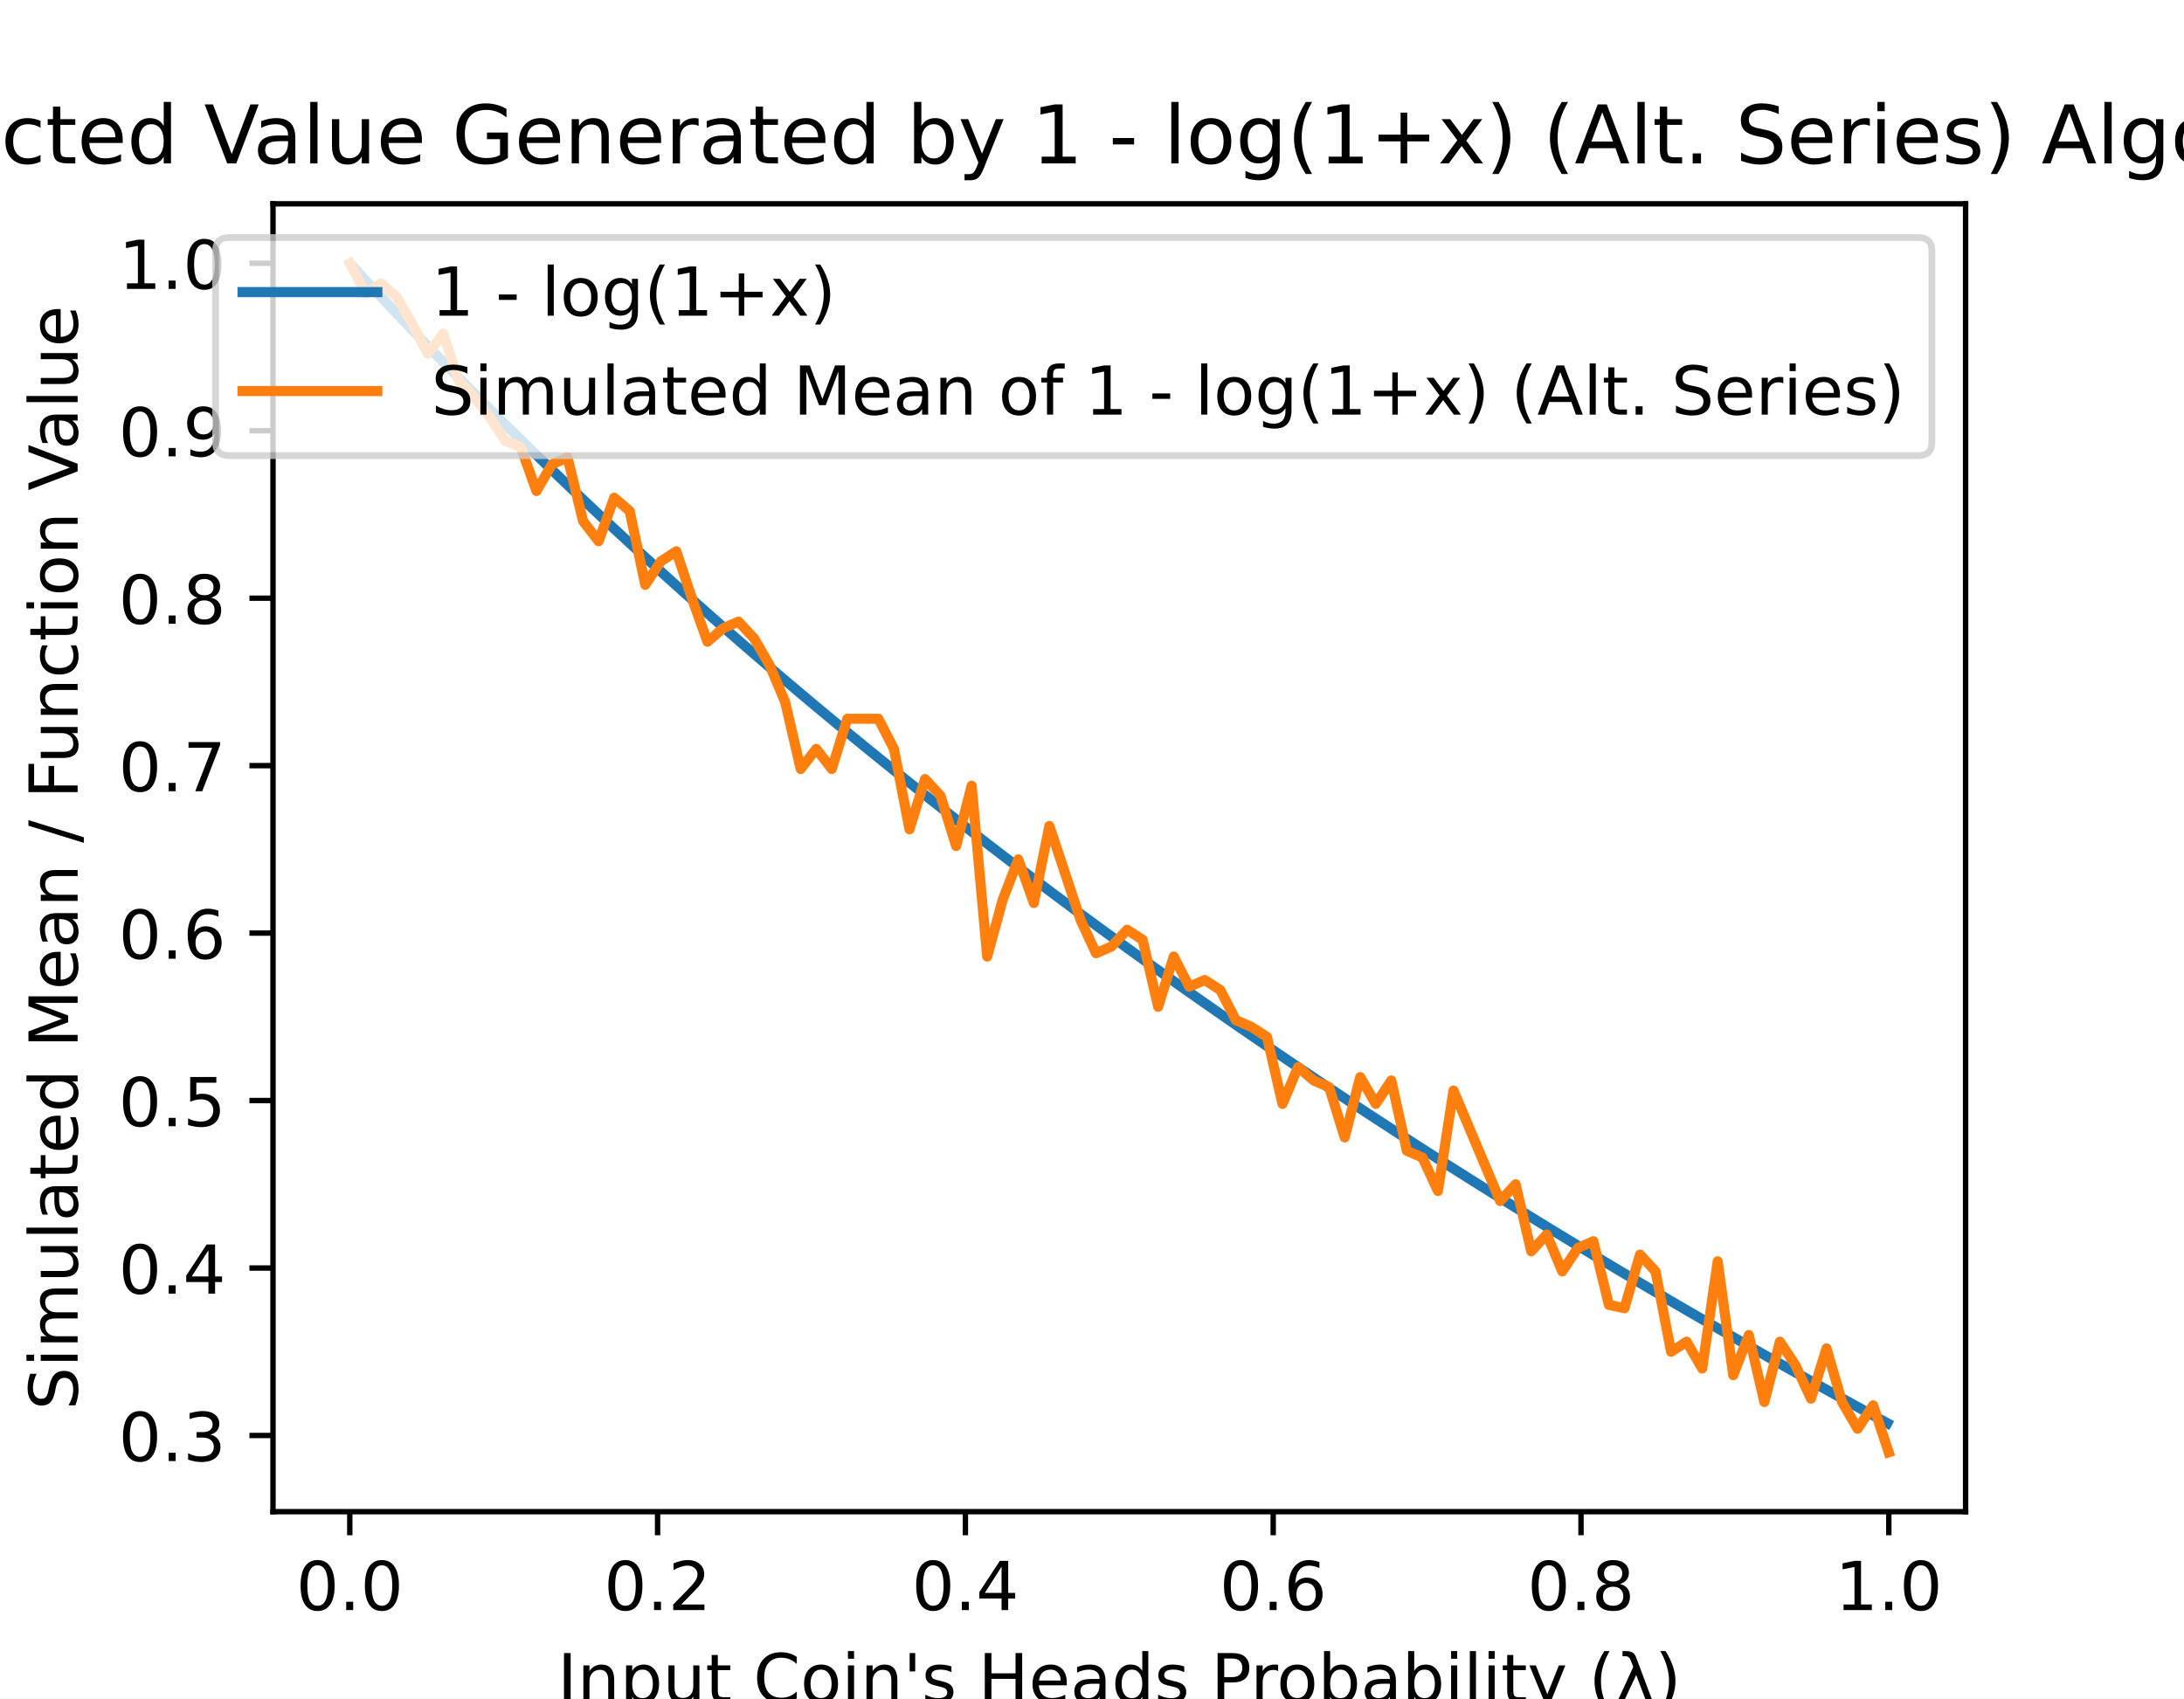
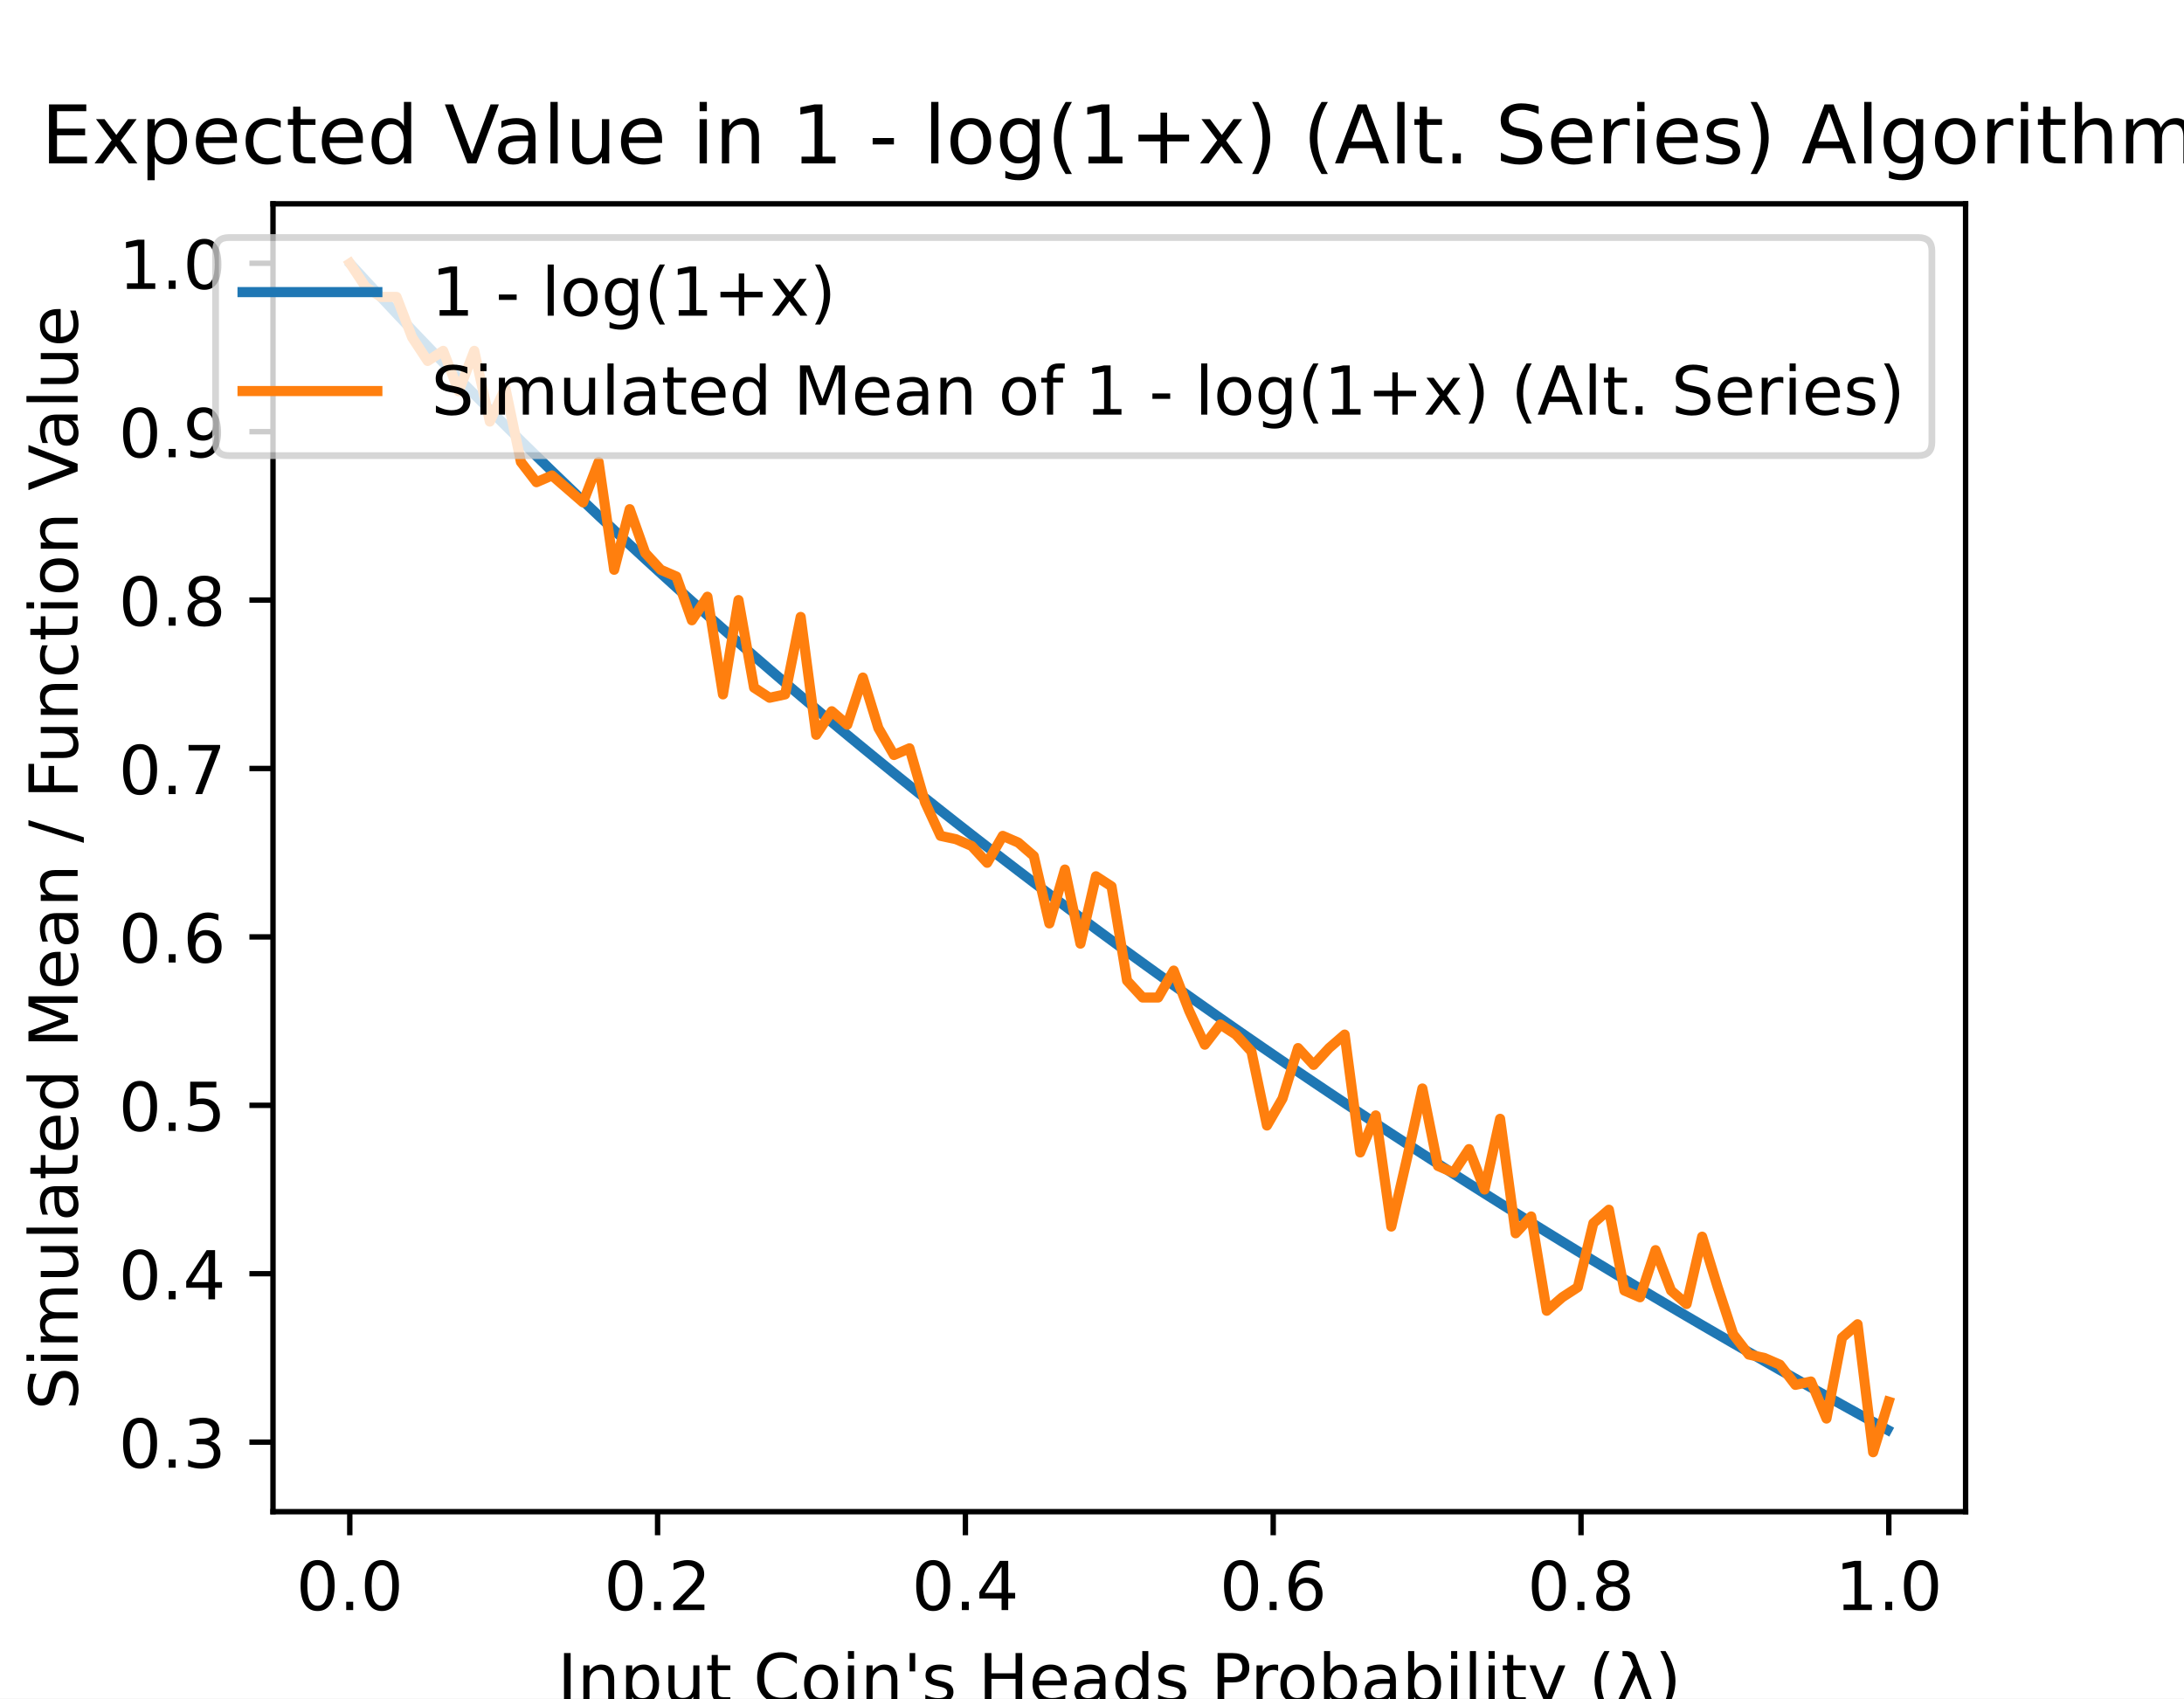
<svg xmlns="http://www.w3.org/2000/svg" xmlns:xlink="http://www.w3.org/1999/xlink" height="252pt" version="1.1" viewBox="0 0 324 252" width="324pt">
  <defs>
    <style type="text/css">
*{stroke-linecap:butt;stroke-linejoin:round;}
  </style>
  </defs>
  <g id="figure_1">
    <g id="patch_1">
      <path d="M 0 252  L 324 252  L 324 0  L 0 0  z " style="fill:#ffffff;" />
    </g>
    <g id="axes_1">
      <g id="patch_2">
        <path d="M 40.5 224.28  L 291.6 224.28  L 291.6 30.24  L 40.5 30.24  z " style="fill:#ffffff;" />
      </g>
      <g id="matplotlib.axis_1">
        <g id="xtick_1">
          <g id="line2d_1">
            <defs>
-               <path d="M 0 0  L 0 3.5  " id="m107eee917d" style="stroke:#000000;stroke-width:0.8;" />
+               <path d="M 0 0  L 0 3.5  " id="md57ba15e6f" style="stroke:#000000;stroke-width:0.8;" />
            </defs>
            <g>
-               <use style="stroke:#000000;stroke-width:0.8;" x="51.891" xlink:href="#m107eee917d" y="224.28" />
+               <use style="stroke:#000000;stroke-width:0.8;" x="51.891" xlink:href="#md57ba15e6f" y="224.28" />
            </g>
          </g>
          <g id="text_1">
            <text style="font-family:DejaVu Sans;font-size:10px;font-style:normal;font-weight:normal;text-anchor:middle;" transform="rotate(-0, 51.89081, 238.8784)" x="51.891" y="238.878">0.0</text>
          </g>
        </g>
        <g id="xtick_2">
          <g id="line2d_2">
            <g>
-               <use style="stroke:#000000;stroke-width:0.8;" x="97.554" xlink:href="#m107eee917d" y="224.28" />
+               <use style="stroke:#000000;stroke-width:0.8;" x="97.554" xlink:href="#md57ba15e6f" y="224.28" />
            </g>
          </g>
          <g id="text_2">
            <text style="font-family:DejaVu Sans;font-size:10px;font-style:normal;font-weight:normal;text-anchor:middle;" transform="rotate(-0, 97.55448, 238.8784)" x="97.554" y="238.878">0.2</text>
          </g>
        </g>
        <g id="xtick_3">
          <g id="line2d_3">
            <g>
-               <use style="stroke:#000000;stroke-width:0.8;" x="143.218" xlink:href="#m107eee917d" y="224.28" />
+               <use style="stroke:#000000;stroke-width:0.8;" x="143.218" xlink:href="#md57ba15e6f" y="224.28" />
            </g>
          </g>
          <g id="text_3">
            <text style="font-family:DejaVu Sans;font-size:10px;font-style:normal;font-weight:normal;text-anchor:middle;" transform="rotate(-0, 143.2182, 238.8784)" x="143.218" y="238.878">0.4</text>
          </g>
        </g>
        <g id="xtick_4">
          <g id="line2d_4">
            <g>
-               <use style="stroke:#000000;stroke-width:0.8;" x="188.882" xlink:href="#m107eee917d" y="224.28" />
+               <use style="stroke:#000000;stroke-width:0.8;" x="188.882" xlink:href="#md57ba15e6f" y="224.28" />
            </g>
          </g>
          <g id="text_4">
            <text style="font-family:DejaVu Sans;font-size:10px;font-style:normal;font-weight:normal;text-anchor:middle;" transform="rotate(-0, 188.8818, 238.8784)" x="188.882" y="238.878">0.6</text>
          </g>
        </g>
        <g id="xtick_5">
          <g id="line2d_5">
            <g>
-               <use style="stroke:#000000;stroke-width:0.8;" x="234.546" xlink:href="#m107eee917d" y="224.28" />
+               <use style="stroke:#000000;stroke-width:0.8;" x="234.546" xlink:href="#md57ba15e6f" y="224.28" />
            </g>
          </g>
          <g id="text_5">
            <text style="font-family:DejaVu Sans;font-size:10px;font-style:normal;font-weight:normal;text-anchor:middle;" transform="rotate(-0, 234.5455, 238.8784)" x="234.546" y="238.878">0.8</text>
          </g>
        </g>
        <g id="xtick_6">
          <g id="line2d_6">
            <g>
-               <use style="stroke:#000000;stroke-width:0.8;" x="280.209" xlink:href="#m107eee917d" y="224.28" />
+               <use style="stroke:#000000;stroke-width:0.8;" x="280.209" xlink:href="#md57ba15e6f" y="224.28" />
            </g>
          </g>
          <g id="text_6">
            <text style="font-family:DejaVu Sans;font-size:10px;font-style:normal;font-weight:normal;text-anchor:middle;" transform="rotate(-0, 280.2092, 238.8784)" x="280.209" y="238.878">1.0</text>
          </g>
        </g>
        <g id="text_7">
          <text style="font-family:DejaVu Sans;font-size:10px;font-style:normal;font-weight:normal;text-anchor:middle;" transform="rotate(-0, 166.05, 252.5566)" x="166.05" y="252.557">Input Coin's Heads Probability (λ)</text>
        </g>
      </g>
      <g id="matplotlib.axis_2">
        <g id="ytick_1">
          <g id="line2d_7">
            <defs>
-               <path d="M 0 0  L -3.5 0  " id="m5a8fc8fd5e" style="stroke:#000000;stroke-width:0.8;" />
+               <path d="M 0 0  L -3.5 0  " id="m540ab6c441" style="stroke:#000000;stroke-width:0.8;" />
            </defs>
            <g>
-               <use style="stroke:#000000;stroke-width:0.8;" x="40.5" xlink:href="#m5a8fc8fd5e" y="212.975" />
+               <use style="stroke:#000000;stroke-width:0.8;" x="40.5" xlink:href="#m540ab6c441" y="213.961" />
            </g>
          </g>
          <g id="text_8">
-             <text style="font-family:DejaVu Sans;font-size:10px;font-style:normal;font-weight:normal;text-anchor:end;" transform="rotate(-0, 33.5, 216.7747)" x="33.5" y="216.775">0.3</text>
+             <text style="font-family:DejaVu Sans;font-size:10px;font-style:normal;font-weight:normal;text-anchor:end;" transform="rotate(-0, 33.5, 217.7601)" x="33.5" y="217.76">0.3</text>
          </g>
        </g>
        <g id="ytick_2">
          <g id="line2d_8">
            <g>
-               <use style="stroke:#000000;stroke-width:0.8;" x="40.5" xlink:href="#m5a8fc8fd5e" y="188.13" />
+               <use style="stroke:#000000;stroke-width:0.8;" x="40.5" xlink:href="#m540ab6c441" y="188.975" />
            </g>
          </g>
          <g id="text_9">
-             <text style="font-family:DejaVu Sans;font-size:10px;font-style:normal;font-weight:normal;text-anchor:end;" transform="rotate(-0, 33.5, 191.9296)" x="33.5" y="191.93">0.4</text>
+             <text style="font-family:DejaVu Sans;font-size:10px;font-style:normal;font-weight:normal;text-anchor:end;" transform="rotate(-0, 33.5, 192.7742)" x="33.5" y="192.774">0.4</text>
          </g>
        </g>
        <g id="ytick_3">
          <g id="line2d_9">
            <g>
-               <use style="stroke:#000000;stroke-width:0.8;" x="40.5" xlink:href="#m5a8fc8fd5e" y="163.285" />
+               <use style="stroke:#000000;stroke-width:0.8;" x="40.5" xlink:href="#m540ab6c441" y="163.989" />
            </g>
          </g>
          <g id="text_10">
-             <text style="font-family:DejaVu Sans;font-size:10px;font-style:normal;font-weight:normal;text-anchor:end;" transform="rotate(-0, 33.5, 167.0846)" x="33.5" y="167.085">0.5</text>
+             <text style="font-family:DejaVu Sans;font-size:10px;font-style:normal;font-weight:normal;text-anchor:end;" transform="rotate(-0, 33.5, 167.7884)" x="33.5" y="167.788">0.5</text>
          </g>
        </g>
        <g id="ytick_4">
          <g id="line2d_10">
            <g>
-               <use style="stroke:#000000;stroke-width:0.8;" x="40.5" xlink:href="#m5a8fc8fd5e" y="138.44" />
+               <use style="stroke:#000000;stroke-width:0.8;" x="40.5" xlink:href="#m540ab6c441" y="139.003" />
            </g>
          </g>
          <g id="text_11">
-             <text style="font-family:DejaVu Sans;font-size:10px;font-style:normal;font-weight:normal;text-anchor:end;" transform="rotate(-0, 33.5, 142.2395)" x="33.5" y="142.239">0.6</text>
+             <text style="font-family:DejaVu Sans;font-size:10px;font-style:normal;font-weight:normal;text-anchor:end;" transform="rotate(-0, 33.5, 142.8026)" x="33.5" y="142.803">0.6</text>
          </g>
        </g>
        <g id="ytick_5">
          <g id="line2d_11">
            <g>
-               <use style="stroke:#000000;stroke-width:0.8;" x="40.5" xlink:href="#m5a8fc8fd5e" y="113.595" />
+               <use style="stroke:#000000;stroke-width:0.8;" x="40.5" xlink:href="#m540ab6c441" y="114.018" />
            </g>
          </g>
          <g id="text_12">
-             <text style="font-family:DejaVu Sans;font-size:10px;font-style:normal;font-weight:normal;text-anchor:end;" transform="rotate(-0, 33.5, 117.3944)" x="33.5" y="117.394">0.7</text>
+             <text style="font-family:DejaVu Sans;font-size:10px;font-style:normal;font-weight:normal;text-anchor:end;" transform="rotate(-0, 33.5, 117.8167)" x="33.5" y="117.817">0.7</text>
          </g>
        </g>
        <g id="ytick_6">
          <g id="line2d_12">
            <g>
-               <use style="stroke:#000000;stroke-width:0.8;" x="40.5" xlink:href="#m5a8fc8fd5e" y="88.75" />
+               <use style="stroke:#000000;stroke-width:0.8;" x="40.5" xlink:href="#m540ab6c441" y="89.032" />
            </g>
          </g>
          <g id="text_13">
-             <text style="font-family:DejaVu Sans;font-size:10px;font-style:normal;font-weight:normal;text-anchor:end;" transform="rotate(-0, 33.5, 92.54936)" x="33.5" y="92.549">0.8</text>
+             <text style="font-family:DejaVu Sans;font-size:10px;font-style:normal;font-weight:normal;text-anchor:end;" transform="rotate(-0, 33.5, 92.83089)" x="33.5" y="92.831">0.8</text>
          </g>
        </g>
        <g id="ytick_7">
          <g id="line2d_13">
            <g>
-               <use style="stroke:#000000;stroke-width:0.8;" x="40.5" xlink:href="#m5a8fc8fd5e" y="63.905" />
+               <use style="stroke:#000000;stroke-width:0.8;" x="40.5" xlink:href="#m540ab6c441" y="64.046" />
            </g>
          </g>
          <g id="text_14">
-             <text style="font-family:DejaVu Sans;font-size:10px;font-style:normal;font-weight:normal;text-anchor:end;" transform="rotate(-0, 33.5, 67.70429)" x="33.5" y="67.704">0.9</text>
+             <text style="font-family:DejaVu Sans;font-size:10px;font-style:normal;font-weight:normal;text-anchor:end;" transform="rotate(-0, 33.5, 67.84505)" x="33.5" y="67.845">0.9</text>
          </g>
        </g>
        <g id="ytick_8">
          <g id="line2d_14">
            <g>
-               <use style="stroke:#000000;stroke-width:0.8;" x="40.5" xlink:href="#m5a8fc8fd5e" y="39.06" />
+               <use style="stroke:#000000;stroke-width:0.8;" x="40.5" xlink:href="#m540ab6c441" y="39.06" />
            </g>
          </g>
          <g id="text_15">
            <text style="font-family:DejaVu Sans;font-size:10px;font-style:normal;font-weight:normal;text-anchor:end;" transform="rotate(-0, 33.5, 42.85922)" x="33.5" y="42.859">1.0</text>
          </g>
        </g>
        <g id="text_16">
          <text style="font-family:DejaVu Sans;font-size:10px;font-style:normal;font-weight:normal;text-anchor:middle;" transform="rotate(-90, 11.51719, 127.26)" x="11.517" y="127.26">Simulated Mean / Function Value</text>
        </g>
      </g>
      <g id="line2d_15">
-         <path clip-path="url(#p5905d85eca)" d="M 52.119 39.308  L 54.421 41.798  L 56.722 44.263  L 59.024 46.703  L 61.326 49.12  L 63.627 51.514  L 65.929 53.885  L 68.231 56.233  L 70.532 58.56  L 72.834 60.864  L 75.135 63.148  L 77.437 65.411  L 79.739 67.653  L 82.04 69.875  L 84.342 72.078  L 86.644 74.261  L 88.945 76.426  L 91.247 78.571  L 93.549 80.698  L 95.85 82.808  L 98.152 84.899  L 100.453 86.973  L 102.755 89.03  L 105.057 91.07  L 107.358 93.093  L 109.66 95.1  L 111.962 97.091  L 114.263 99.066  L 116.565 101.025  L 118.867 102.969  L 121.168 104.898  L 123.47 106.812  L 125.771 108.712  L 128.073 110.597  L 130.375 112.468  L 132.676 114.325  L 134.978 116.168  L 137.28 117.997  L 139.581 119.814  L 141.883 121.617  L 144.184 123.407  L 146.486 125.184  L 148.788 126.949  L 151.089 128.701  L 153.391 130.441  L 155.693 132.168  L 157.994 133.884  L 160.296 135.588  L 162.598 137.281  L 164.899 138.962  L 167.201 140.632  L 169.502 142.29  L 171.804 143.938  L 174.106 145.574  L 176.407 147.2  L 178.709 148.816  L 181.011 150.421  L 183.312 152.016  L 185.614 153.6  L 187.916 155.175  L 190.217 156.739  L 192.519 158.294  L 194.82 159.839  L 197.122 161.375  L 199.424 162.901  L 201.725 164.418  L 204.027 165.925  L 206.329 167.424  L 208.63 168.913  L 210.932 170.394  L 213.233 171.866  L 215.535 173.329  L 217.837 174.784  L 220.138 176.23  L 222.44 177.668  L 224.742 179.097  L 227.043 180.519  L 229.345 181.932  L 231.647 183.337  L 233.948 184.735  L 236.25 186.124  L 238.551 187.506  L 240.853 188.88  L 243.155 190.247  L 245.456 191.606  L 247.758 192.958  L 250.06 194.302  L 252.361 195.639  L 254.663 196.97  L 256.965 198.293  L 259.266 199.608  L 261.568 200.918  L 263.869 202.22  L 266.171 203.515  L 268.473 204.804  L 270.774 206.086  L 273.076 207.361  L 275.378 208.63  L 277.679 209.893  L 279.981 211.149  " style="fill:none;stroke:#1f77b4;stroke-linecap:square;stroke-width:1.5;" />
+         <path clip-path="url(#p2fafd7d3c9)" d="M 52.119 39.31  L 54.421 41.813  L 56.722 44.292  L 59.024 46.747  L 61.326 49.177  L 63.627 51.585  L 65.929 53.969  L 68.231 56.33  L 70.532 58.67  L 72.834 60.988  L 75.135 63.284  L 77.437 65.56  L 79.739 67.815  L 82.04 70.05  L 84.342 72.265  L 86.644 74.461  L 88.945 76.637  L 91.247 78.795  L 93.549 80.934  L 95.85 83.055  L 98.152 85.159  L 100.453 87.244  L 102.755 89.313  L 105.057 91.364  L 107.358 93.399  L 109.66 95.417  L 111.962 97.419  L 114.263 99.406  L 116.565 101.376  L 118.867 103.331  L 121.168 105.271  L 123.47 107.196  L 125.771 109.106  L 128.073 111.002  L 130.375 112.884  L 132.676 114.751  L 134.978 116.605  L 137.28 118.445  L 139.581 120.271  L 141.883 122.084  L 144.184 123.885  L 146.486 125.672  L 148.788 127.446  L 151.089 129.209  L 153.391 130.958  L 155.693 132.696  L 157.994 134.421  L 160.296 136.135  L 162.598 137.837  L 164.899 139.528  L 167.201 141.207  L 169.502 142.875  L 171.804 144.532  L 174.106 146.178  L 176.407 147.813  L 178.709 149.438  L 181.011 151.052  L 183.312 152.656  L 185.614 154.249  L 187.916 155.833  L 190.217 157.406  L 192.519 158.97  L 194.82 160.523  L 197.122 162.068  L 199.424 163.603  L 201.725 165.128  L 204.027 166.644  L 206.329 168.151  L 208.63 169.649  L 210.932 171.138  L 213.233 172.618  L 215.535 174.09  L 217.837 175.553  L 220.138 177.007  L 222.44 178.453  L 224.742 179.891  L 227.043 181.32  L 229.345 182.741  L 231.647 184.155  L 233.948 185.56  L 236.25 186.957  L 238.551 188.347  L 240.853 189.729  L 243.155 191.103  L 245.456 192.47  L 247.758 193.83  L 250.06 195.182  L 252.361 196.527  L 254.663 197.864  L 256.965 199.195  L 259.266 200.518  L 261.568 201.835  L 263.869 203.144  L 266.171 204.447  L 268.473 205.743  L 270.774 207.032  L 273.076 208.315  L 275.378 209.591  L 277.679 210.86  L 279.981 212.124  " style="fill:none;stroke:#1f77b4;stroke-linecap:square;stroke-width:1.5;" />
      </g>
      <g id="line2d_16">
-         <path clip-path="url(#p5905d85eca)" d="M 51.914 39.06  L 54.219 43.532  L 56.525 42.041  L 58.831 44.029  L 61.137 48.004  L 63.443 52.476  L 65.748 49.495  L 68.054 56.452  L 70.36 58.936  L 72.666 61.917  L 74.971 65.396  L 77.277 66.39  L 79.583 72.849  L 81.889 68.874  L 84.195 67.88  L 86.5 77.321  L 88.806 80.303  L 91.112 73.843  L 93.418 75.831  L 95.724 86.763  L 98.029 83.284  L 100.335 81.794  L 102.641 88.75  L 104.947 95.21  L 107.252 93.222  L 109.558 92.228  L 111.864 94.713  L 114.17 98.688  L 116.476 104.154  L 118.781 114.092  L 121.087 111.111  L 123.393 114.092  L 125.699 106.639  L 128.005 106.639  L 130.31 106.639  L 132.616 111.111  L 134.922 123.036  L 137.228 115.583  L 139.533 118.067  L 141.839 125.521  L 144.145 116.577  L 146.451 141.919  L 148.757 133.471  L 151.062 127.508  L 153.368 133.968  L 155.674 122.539  L 157.98 129.496  L 160.286 136.453  L 162.591 141.422  L 164.897 140.428  L 167.203 137.943  L 169.509 139.434  L 171.814 149.372  L 174.12 141.919  L 176.426 146.391  L 178.732 145.397  L 181.038 146.888  L 183.343 151.36  L 185.649 152.354  L 187.955 153.844  L 190.261 163.782  L 192.567 158.316  L 194.872 160.304  L 197.178 161.298  L 199.484 168.751  L 201.79 159.807  L 204.095 163.782  L 206.401 160.304  L 208.707 170.739  L 211.013 171.733  L 213.319 176.702  L 215.624 161.795  L 217.93 167.261  L 220.236 172.726  L 222.542 178.192  L 224.848 175.708  L 227.153 185.646  L 229.459 183.161  L 231.765 188.627  L 234.071 185.149  L 236.376 184.155  L 238.682 193.596  L 240.988 194.093  L 243.294 186.143  L 245.6 188.627  L 247.905 200.553  L 250.211 199.062  L 252.517 203.037  L 254.823 187.137  L 257.129 204.031  L 259.434 198.068  L 261.74 208.006  L 264.046 199.062  L 266.352 202.541  L 268.657 207.51  L 270.963 200.056  L 273.269 208.006  L 275.575 211.982  L 277.881 208.503  L 280.186 215.46  " style="fill:none;stroke:#ff7f0e;stroke-linecap:square;stroke-width:1.5;" />
+         <path clip-path="url(#p2fafd7d3c9)" d="M 51.914 39.06  L 54.219 42.558  L 56.525 44.057  L 58.831 44.057  L 61.137 50.054  L 63.443 53.552  L 65.748 52.053  L 68.054 58.049  L 70.36 52.053  L 72.666 62.547  L 74.971 57.55  L 77.277 68.543  L 79.583 71.542  L 81.889 70.542  L 84.195 72.541  L 86.5 74.54  L 88.806 68.543  L 91.112 84.534  L 93.418 75.539  L 95.724 82.036  L 98.029 84.534  L 100.335 85.534  L 102.641 92.03  L 104.947 88.532  L 107.252 103.024  L 109.558 89.032  L 111.864 102.024  L 114.17 103.523  L 116.476 103.024  L 118.781 91.53  L 121.087 109.02  L 123.393 105.522  L 125.699 107.521  L 128.005 100.525  L 130.31 108.021  L 132.616 112.019  L 134.922 111.019  L 137.228 119.015  L 139.533 124.012  L 141.839 124.512  L 144.145 125.511  L 146.451 128.01  L 148.757 124.012  L 151.062 125.011  L 153.368 127.01  L 155.674 137.004  L 157.98 129.009  L 160.286 140.003  L 162.591 130.008  L 164.897 131.508  L 167.203 145.5  L 169.509 147.998  L 171.814 147.998  L 174.12 144.001  L 176.426 149.997  L 178.732 154.994  L 181.038 151.996  L 183.343 153.495  L 185.649 155.994  L 187.955 166.987  L 190.261 162.99  L 192.567 155.494  L 194.872 157.993  L 197.178 155.494  L 199.484 153.495  L 201.79 170.985  L 204.095 165.488  L 206.401 181.979  L 208.707 171.985  L 211.013 161.491  L 213.319 172.984  L 215.624 173.984  L 217.93 170.485  L 220.236 176.482  L 222.542 165.988  L 224.848 182.978  L 227.153 180.48  L 229.459 194.472  L 231.765 192.473  L 234.071 190.974  L 236.376 181.479  L 238.682 179.48  L 240.988 191.474  L 243.294 192.473  L 245.6 185.477  L 247.905 191.474  L 250.211 193.472  L 252.517 183.478  L 254.823 190.974  L 257.129 197.97  L 259.434 200.968  L 261.74 201.468  L 264.046 202.467  L 266.352 205.466  L 268.657 204.966  L 270.963 210.463  L 273.269 198.47  L 275.575 196.471  L 277.881 215.46  L 280.186 207.964  " style="fill:none;stroke:#ff7f0e;stroke-linecap:square;stroke-width:1.5;" />
      </g>
      <g id="patch_3">
        <path d="M 40.5 224.28  L 40.5 30.24  " style="fill:none;stroke:#000000;stroke-linecap:square;stroke-linejoin:miter;stroke-width:0.8;" />
      </g>
      <g id="patch_4">
        <path d="M 291.6 224.28  L 291.6 30.24  " style="fill:none;stroke:#000000;stroke-linecap:square;stroke-linejoin:miter;stroke-width:0.8;" />
      </g>
      <g id="patch_5">
        <path d="M 40.5 224.28  L 291.6 224.28  " style="fill:none;stroke:#000000;stroke-linecap:square;stroke-linejoin:miter;stroke-width:0.8;" />
      </g>
      <g id="patch_6">
        <path d="M 40.5 30.24  L 291.6 30.24  " style="fill:none;stroke:#000000;stroke-linecap:square;stroke-linejoin:miter;stroke-width:0.8;" />
      </g>
      <g id="text_17">
-         <text style="font-family:DejaVu Sans;font-size:12px;font-style:normal;font-weight:normal;text-anchor:middle;" transform="rotate(-0, 166.05, 24.24)" x="166.05" y="24.24">Expected Value Generated by 1 - log(1+x) (Alt. Series) Algorithm</text>
+         <text style="font-family:DejaVu Sans;font-size:12px;font-style:normal;font-weight:normal;text-anchor:middle;" transform="rotate(-0, 166.05, 24.24)" x="166.05" y="24.24">Expected Value in 1 - log(1+x) (Alt. Series) Algorithm</text>
      </g>
      <g id="legend_1">
        <g id="patch_7">
          <path d="M 33.981 67.596  L 284.6 67.596  Q 286.6 67.596 286.6 65.596  L 286.6 37.24  Q 286.6 35.24 284.6 35.24  L 33.981 35.24  Q 31.981 35.24 31.981 37.24  L 31.981 65.596  Q 31.981 67.596 33.981 67.596  z " style="fill:#ffffff;opacity:0.8;stroke:#cccccc;stroke-linejoin:miter;" />
        </g>
        <g id="line2d_17">
          <path d="M 35.981 43.338  L 55.981 43.338  " style="fill:none;stroke:#1f77b4;stroke-linecap:square;stroke-width:1.5;" />
        </g>
        <g id="line2d_18" />
        <g id="text_18">
          <text style="font-family:DejaVu Sans;font-size:10px;font-style:normal;font-weight:normal;text-anchor:start;" transform="rotate(-0, 63.98125, 46.83844)" x="63.981" y="46.838">1 - log(1+x)</text>
        </g>
        <g id="line2d_19">
          <path d="M 35.981 58.017  L 55.981 58.017  " style="fill:none;stroke:#ff7f0e;stroke-linecap:square;stroke-width:1.5;" />
        </g>
        <g id="line2d_20" />
        <g id="text_19">
          <text style="font-family:DejaVu Sans;font-size:10px;font-style:normal;font-weight:normal;text-anchor:start;" transform="rotate(-0, 63.98125, 61.51656)" x="63.981" y="61.517">Simulated Mean of 1 - log(1+x) (Alt. Series)</text>
        </g>
      </g>
    </g>
  </g>
  <defs>
-     <clipPath id="p5905d85eca">
+     <clipPath id="p2fafd7d3c9">
      <rect height="194.04" width="251.1" x="40.5" y="30.24" />
    </clipPath>
  </defs>
</svg>
